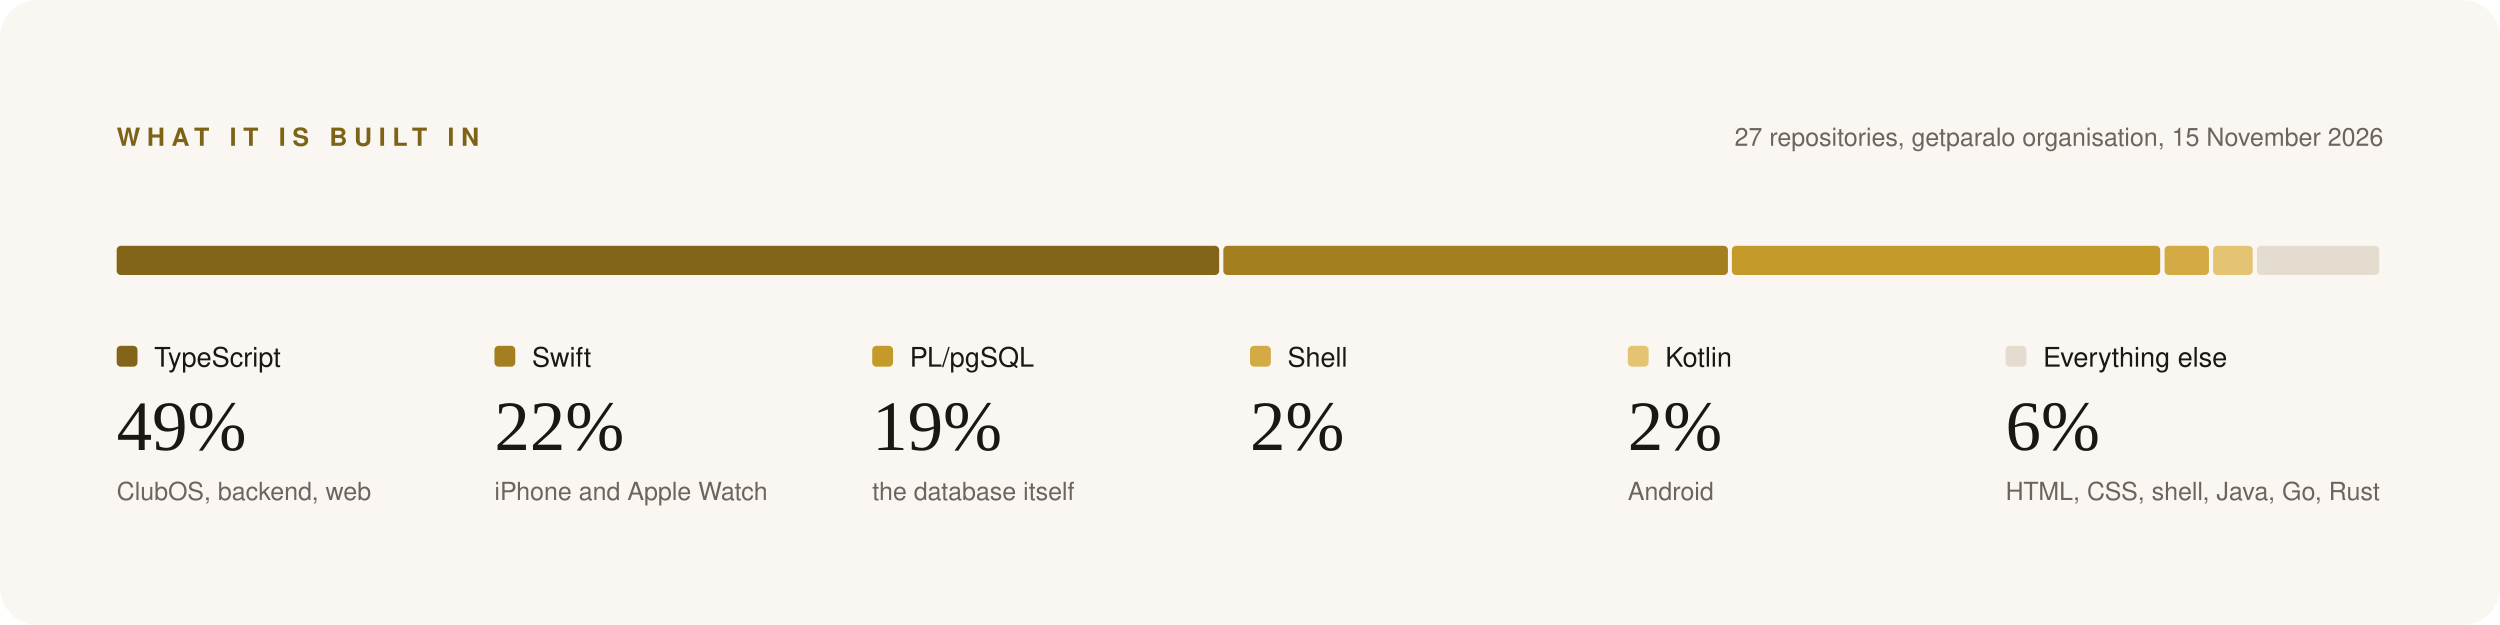
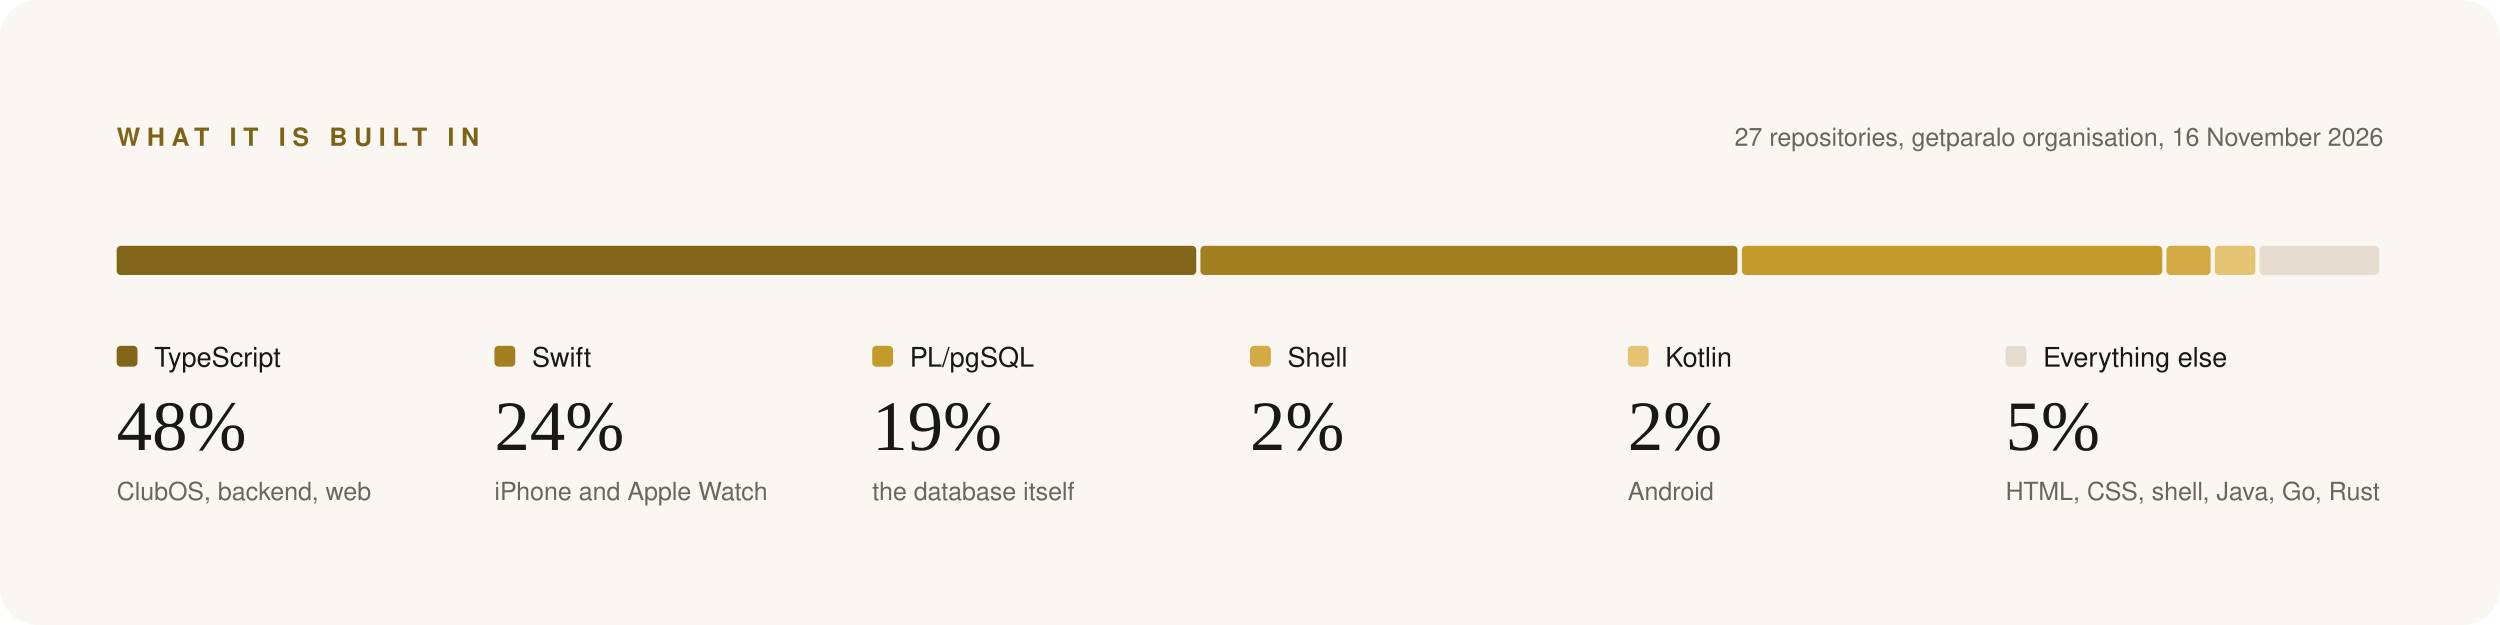
<svg xmlns="http://www.w3.org/2000/svg" width="1200" height="300" viewBox="0 0 1200 300" role="img" aria-label="Languages across Paralo repositories">
  <rect width="1200" height="300" rx="18" fill="#FAF7F2" />
  <text x="56" y="70" font-family="-apple-system, 'Helvetica Neue', Helvetica, Arial, sans-serif" font-size="12" letter-spacing="3.2" font-weight="600" fill="#7D6316">WHAT IT IS BUILT IN</text>
-   <text x="1144" y="70" text-anchor="end" font-family="-apple-system, 'Helvetica Neue', Helvetica, Arial, sans-serif" font-size="12" fill="#6B655C">27 repositories, getparalo organisation, 15 November 2026</text>
-   <rect x="56.0" y="118" width="529.2" height="14" rx="2" fill="#826518">
-     <animate attributeName="width" values="0;0;529.2" keyTimes="0;0.125;1" dur="0.80s" begin="0s" fill="freeze" calcMode="spline" keySplines="0 0 1 1;0.2 0.7 0.2 1" />
+   <text x="1144" y="70" text-anchor="end" font-family="-apple-system, 'Helvetica Neue', Helvetica, Arial, sans-serif" font-size="12" fill="#6B655C">27 repositories, getparalo organisation, 16 November 2026</text>
+   <rect x="56.0" y="118" width="518.2" height="14" rx="2" fill="#826518">
+     <animate attributeName="width" values="0;0;518.2" keyTimes="0;0.125;1" dur="0.80s" begin="0s" fill="freeze" calcMode="spline" keySplines="0 0 1 1;0.2 0.7 0.2 1" />
  </rect>
-   <rect x="587.2" y="118" width="242.2" height="14" rx="2" fill="#A37F1F">
-     <animate attributeName="width" values="0;0;242.2" keyTimes="0;0.239;1" dur="0.92s" begin="0s" fill="freeze" calcMode="spline" keySplines="0 0 1 1;0.2 0.7 0.2 1" />
+   <rect x="576.2" y="118" width="257.8" height="14" rx="2" fill="#A37F1F">
+     <animate attributeName="width" values="0;0;257.8" keyTimes="0;0.239;1" dur="0.92s" begin="0s" fill="freeze" calcMode="spline" keySplines="0 0 1 1;0.2 0.7 0.2 1" />
  </rect>
-   <rect x="831.3" y="118" width="205.6" height="14" rx="2" fill="#C49A2A">
-     <animate attributeName="width" values="0;0;205.6" keyTimes="0;0.327;1" dur="1.04s" begin="0s" fill="freeze" calcMode="spline" keySplines="0 0 1 1;0.2 0.7 0.2 1" />
+   <rect x="836.1" y="118" width="201.8" height="14" rx="2" fill="#C49A2A">
+     <animate attributeName="width" values="0;0;201.8" keyTimes="0;0.327;1" dur="1.04s" begin="0s" fill="freeze" calcMode="spline" keySplines="0 0 1 1;0.2 0.7 0.2 1" />
  </rect>
-   <rect x="1039.0" y="118" width="21.3" height="14" rx="2" fill="#D4AA45">
-     <animate attributeName="width" values="0;0;21.3" keyTimes="0;0.397;1" dur="1.16s" begin="0s" fill="freeze" calcMode="spline" keySplines="0 0 1 1;0.2 0.7 0.2 1" />
+   <rect x="1039.9" y="118" width="21.2" height="14" rx="2" fill="#D4AA45">
+     <animate attributeName="width" values="0;0;21.2" keyTimes="0;0.397;1" dur="1.16s" begin="0s" fill="freeze" calcMode="spline" keySplines="0 0 1 1;0.2 0.7 0.2 1" />
  </rect>
-   <rect x="1062.3" y="118" width="19.0" height="14" rx="2" fill="#E4C373">
-     <animate attributeName="width" values="0;0;19.0" keyTimes="0;0.453;1" dur="1.28s" begin="0s" fill="freeze" calcMode="spline" keySplines="0 0 1 1;0.2 0.7 0.2 1" />
+   <rect x="1063.1" y="118" width="19.5" height="14" rx="2" fill="#E4C373">
+     <animate attributeName="width" values="0;0;19.5" keyTimes="0;0.453;1" dur="1.28s" begin="0s" fill="freeze" calcMode="spline" keySplines="0 0 1 1;0.2 0.7 0.2 1" />
  </rect>
-   <rect x="1083.3" y="118" width="58.7" height="14" rx="2" fill="#E3DCCF">
-     <animate attributeName="width" values="0;0;58.7" keyTimes="0;0.500;1" dur="1.40s" begin="0s" fill="freeze" calcMode="spline" keySplines="0 0 1 1;0.2 0.7 0.2 1" />
+   <rect x="1084.6" y="118" width="57.4" height="14" rx="2" fill="#E3DCCF">
+     <animate attributeName="width" values="0;0;57.4" keyTimes="0;0.500;1" dur="1.40s" begin="0s" fill="freeze" calcMode="spline" keySplines="0 0 1 1;0.2 0.7 0.2 1" />
  </rect>
  <rect x="56.0" y="166" width="10" height="10" rx="2" fill="#826518" />
  <text x="74.0" y="176" font-family="-apple-system, 'Helvetica Neue', Helvetica, Arial, sans-serif" font-size="13" fill="#1A1815">TypeScript</text>
-   <text x="56.0" y="216" font-family="Georgia, 'Times New Roman', Times, serif" font-size="34" fill="#1A1815">49%</text>
+   <text x="56.0" y="216" font-family="Georgia, 'Times New Roman', Times, serif" font-size="34" fill="#1A1815">48%</text>
  <text x="56.0" y="240" font-family="-apple-system, 'Helvetica Neue', Helvetica, Arial, sans-serif" font-size="12" fill="#6B655C">ClubOS, backend, web</text>
  <rect x="237.333" y="166" width="10" height="10" rx="2" fill="#A37F1F" />
  <text x="255.333" y="176" font-family="-apple-system, 'Helvetica Neue', Helvetica, Arial, sans-serif" font-size="13" fill="#1A1815">Swift</text>
-   <text x="237.333" y="216" font-family="Georgia, 'Times New Roman', Times, serif" font-size="34" fill="#1A1815">22%</text>
+   <text x="237.333" y="216" font-family="Georgia, 'Times New Roman', Times, serif" font-size="34" fill="#1A1815">24%</text>
  <text x="237.333" y="240" font-family="-apple-system, 'Helvetica Neue', Helvetica, Arial, sans-serif" font-size="12" fill="#6B655C">iPhone and Apple Watch</text>
  <rect x="418.667" y="166" width="10" height="10" rx="2" fill="#C49A2A" />
  <text x="436.667" y="176" font-family="-apple-system, 'Helvetica Neue', Helvetica, Arial, sans-serif" font-size="13" fill="#1A1815">PL/pgSQL</text>
  <text x="418.667" y="216" font-family="Georgia, 'Times New Roman', Times, serif" font-size="34" fill="#1A1815">19%</text>
  <text x="418.667" y="240" font-family="-apple-system, 'Helvetica Neue', Helvetica, Arial, sans-serif" font-size="12" fill="#6B655C">the database itself</text>
  <rect x="600.0" y="166" width="10" height="10" rx="2" fill="#D4AA45" />
  <text x="618.0" y="176" font-family="-apple-system, 'Helvetica Neue', Helvetica, Arial, sans-serif" font-size="13" fill="#1A1815">Shell</text>
  <text x="600.0" y="216" font-family="Georgia, 'Times New Roman', Times, serif" font-size="34" fill="#1A1815">2%</text>
  <text x="600.0" y="240" font-family="-apple-system, 'Helvetica Neue', Helvetica, Arial, sans-serif" font-size="12" fill="#6B655C" />
  <rect x="781.333" y="166" width="10" height="10" rx="2" fill="#E4C373" />
  <text x="799.333" y="176" font-family="-apple-system, 'Helvetica Neue', Helvetica, Arial, sans-serif" font-size="13" fill="#1A1815">Kotlin</text>
  <text x="781.333" y="216" font-family="Georgia, 'Times New Roman', Times, serif" font-size="34" fill="#1A1815">2%</text>
  <text x="781.333" y="240" font-family="-apple-system, 'Helvetica Neue', Helvetica, Arial, sans-serif" font-size="12" fill="#6B655C">Android</text>
  <rect x="962.667" y="166" width="10" height="10" rx="2" fill="#E3DCCF" />
  <text x="980.667" y="176" font-family="-apple-system, 'Helvetica Neue', Helvetica, Arial, sans-serif" font-size="13" fill="#1A1815">Everything else</text>
-   <text x="962.667" y="216" font-family="Georgia, 'Times New Roman', Times, serif" font-size="34" fill="#1A1815">6%</text>
+   <text x="962.667" y="216" font-family="Georgia, 'Times New Roman', Times, serif" font-size="34" fill="#1A1815">5%</text>
  <text x="962.667" y="240" font-family="-apple-system, 'Helvetica Neue', Helvetica, Arial, sans-serif" font-size="12" fill="#6B655C">HTML, CSS, shell, Java, Go, Rust</text>
</svg>
